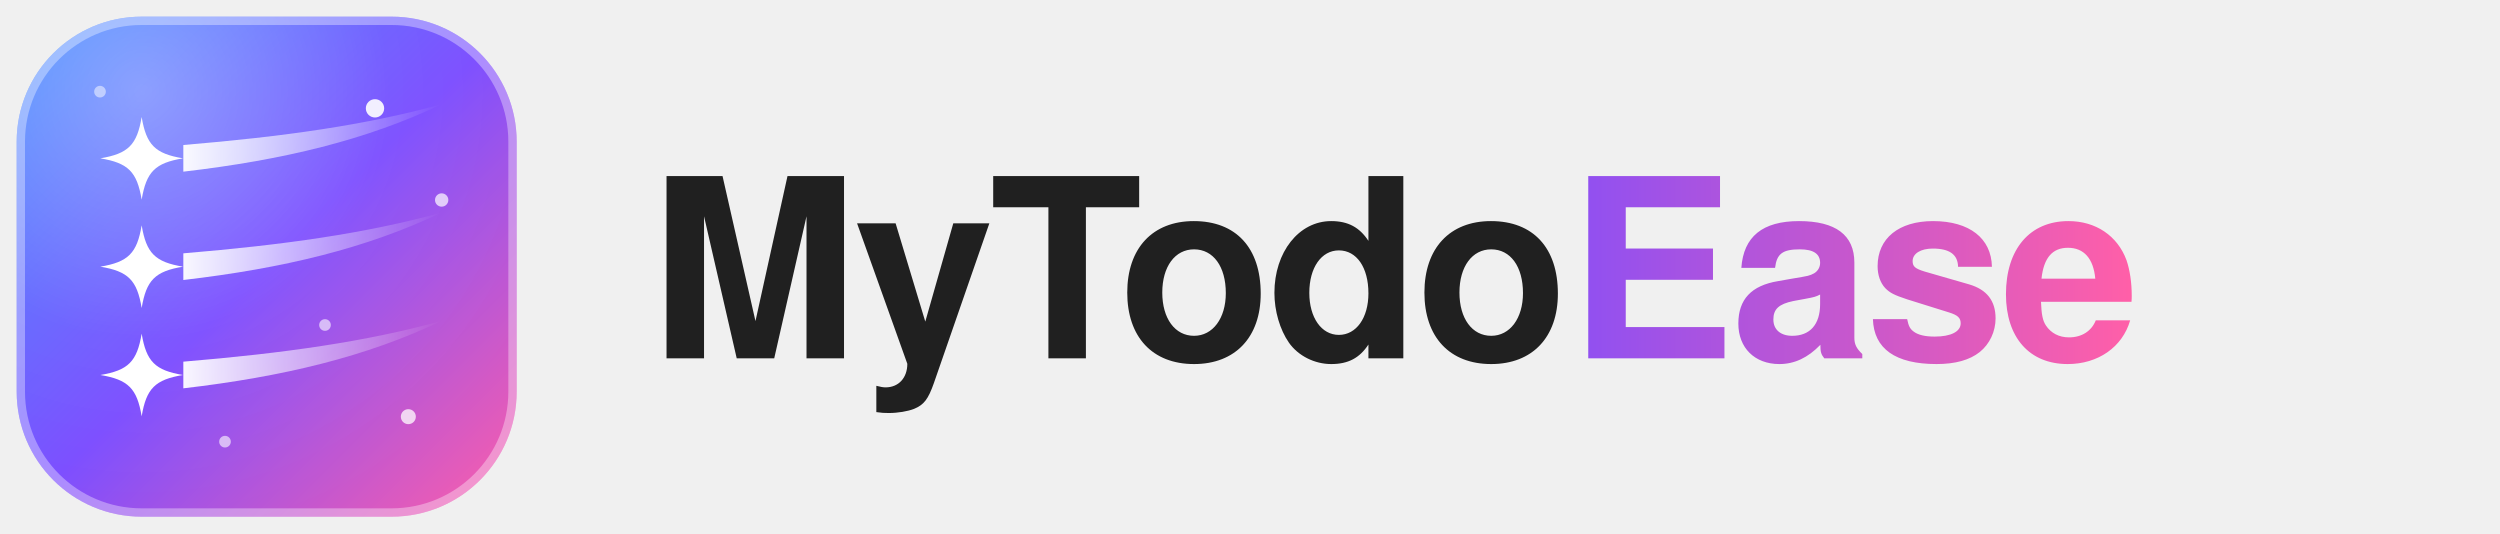
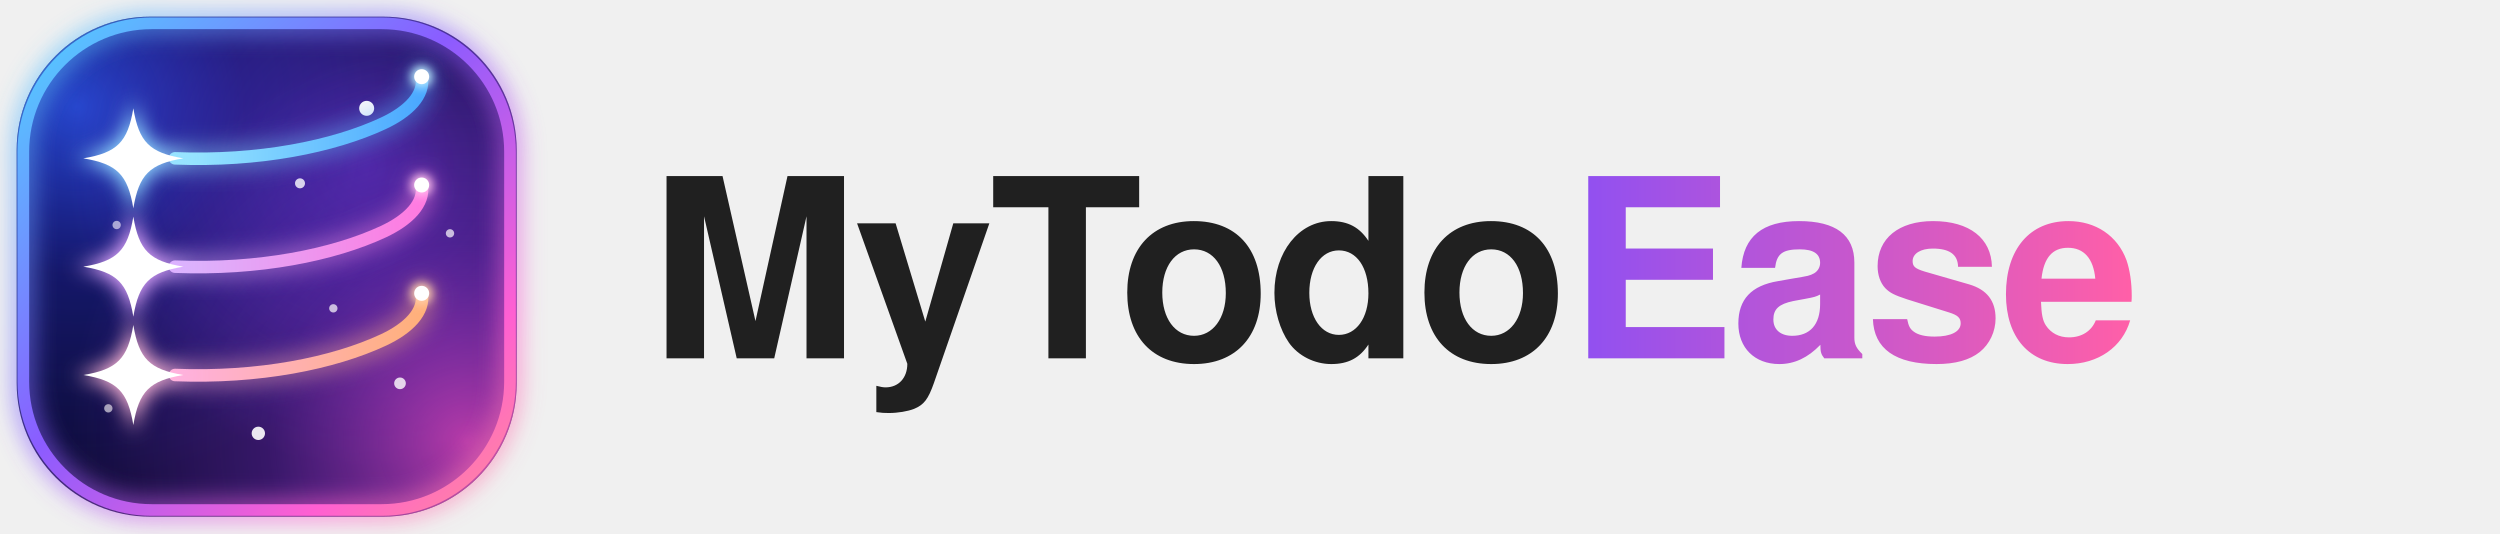
<svg xmlns="http://www.w3.org/2000/svg" viewBox="0 0 300 64" width="300" height="64" role="img" aria-label="MyTodoEase">
  <defs>
-     <linearGradient id="tile" x1="0" y1="0" x2="1" y2="1">
-       <stop offset="0" stop-color="#3f8cff" />
-       <stop offset="0.5" stop-color="#7b4dff" />
-       <stop offset="1" stop-color="#ff5fa8" />
+     <radialGradient id="neb-blue" cx="0.12" cy="0.18" r="0.75">
+       <stop offset="0" stop-color="#2f5bff" stop-opacity="0.75" />
+       <stop offset="0.45" stop-color="#2a3cff" stop-opacity="0.25" />
+       <stop offset="1" stop-color="#2a3cff" stop-opacity="0" />
+     </radialGradient>
+     <radialGradient id="neb-pink" cx="0.9" cy="0.85" r="0.8">
+       <stop offset="0" stop-color="#ff4fd8" stop-opacity="0.7" />
+       <stop offset="0.5" stop-color="#b43cff" stop-opacity="0.25" />
+       <stop offset="1" stop-color="#b43cff" stop-opacity="0" />
+     </radialGradient>
+     <radialGradient id="neb-violet" cx="0.7" cy="0.3" r="0.6">
+       <stop offset="0" stop-color="#7b3fff" stop-opacity="0.45" />
+       <stop offset="1" stop-color="#7b3fff" stop-opacity="0" />
+     </radialGradient>
+     <linearGradient id="rim" x1="0" y1="0" x2="1" y2="1">
+       <stop offset="0" stop-color="#4fd2ff" />
+       <stop offset="0.45" stop-color="#8b5cff" />
+       <stop offset="0.8" stop-color="#ff5fd2" />
+       <stop offset="1" stop-color="#ff8a9a" />
    </linearGradient>
+     <linearGradient id="row1" x1="0" y1="0" x2="1" y2="0">
+       <stop offset="0" stop-color="#9be9ff" />
+       <stop offset="1" stop-color="#4aa8ff" />
+     </linearGradient>
+     <linearGradient id="row2" x1="0" y1="0" x2="1" y2="0">
+       <stop offset="0" stop-color="#d9b6ff" />
+       <stop offset="1" stop-color="#ff7ae0" />
+     </linearGradient>
+     <linearGradient id="row3" x1="0" y1="0" x2="1" y2="0">
+       <stop offset="0" stop-color="#ffb0e0" />
+       <stop offset="1" stop-color="#ffb07a" />
+     </linearGradient>
+     <filter id="glow" x="-40%" y="-40%" width="180%" height="180%">
+       <feGaussianBlur stdDeviation="1.3" />
+     </filter>
+     <filter id="glow-soft" x="-40%" y="-40%" width="180%" height="180%">
+       <feGaussianBlur stdDeviation="0.6" />
+     </filter>
    <linearGradient id="brand" x1="0" y1="0" x2="1" y2="0">
      <stop offset="0" stop-color="#3f8cff" />
      <stop offset="0.55" stop-color="#7b4dff" />
      <stop offset="1" stop-color="#ff5fa8" />
    </linearGradient>
-     <radialGradient id="glass" cx="0.25" cy="0.15" r="0.9">
-       <stop offset="0" stop-color="#ffffff" stop-opacity="0.32" />
-       <stop offset="0.55" stop-color="#ffffff" stop-opacity="0.04" />
-       <stop offset="1" stop-color="#ffffff" stop-opacity="0" />
-     </radialGradient>
-     <linearGradient id="trail1" gradientUnits="userSpaceOnUse" x1="22" y1="0" x2="53" y2="0">
-       <stop offset="0" stop-color="#ffffff" stop-opacity="0.95" />
-       <stop offset="1" stop-color="#ffffff" stop-opacity="0" />
-     </linearGradient>
+     <clipPath id="tile">
+       <rect x="2" y="2" width="60" height="60" rx="16" />
+     </clipPath>
  </defs>
-   <rect x="2" y="2" width="60" height="60" rx="15" fill="url(#tile)" />
-   <rect x="2" y="2" width="60" height="60" rx="15" fill="url(#glass)" />
-   <rect x="2.5" y="2.5" width="59" height="59" rx="14.5" fill="none" stroke="#ffffff" stroke-opacity="0.35" />
+   <rect x="2" y="2" width="60" height="60" rx="16" fill="#0d0b36" />
+   <g clip-path="url(#tile)">
+     <rect x="2" y="2" width="60" height="60" fill="url(#neb-blue)" />
+     <rect x="2" y="2" width="60" height="60" fill="url(#neb-violet)" />
+     <rect x="2" y="2" width="60" height="60" fill="url(#neb-pink)" />
+   </g>
+   <rect x="2.8" y="2.8" width="58.4" height="58.4" rx="15.4" fill="none" stroke="url(#rim)" stroke-width="3" stroke-opacity="0.55" filter="url(#glow)" />
+   <rect x="2.8" y="2.8" width="58.4" height="58.4" rx="15.4" fill="none" stroke="url(#rim)" stroke-width="1.4" />
  <g fill="#ffffff">
-     <circle cx="45" cy="13" r="1.1" opacity="0.9" />
-     <circle cx="53" cy="24" r="0.8" opacity="0.7" />
-     <circle cx="39" cy="39" r="0.7" opacity="0.6" />
-     <circle cx="49" cy="50" r="0.9" opacity="0.75" />
-     <circle cx="27" cy="53" r="0.7" opacity="0.6" />
-     <circle cx="12" cy="11" r="0.7" opacity="0.5" />
+     <circle cx="44" cy="13" r="0.9" opacity="0.95" />
+     <circle cx="36" cy="22" r="0.6" opacity="0.8" />
+     <circle cx="54" cy="28" r="0.5" opacity="0.7" />
+     <circle cx="14" cy="27" r="0.5" opacity="0.6" />
+     <circle cx="40" cy="37" r="0.5" opacity="0.7" />
+     <circle cx="48" cy="46" r="0.7" opacity="0.8" />
+     <circle cx="31" cy="52" r="0.8" opacity="0.9" />
+     <circle cx="13" cy="49" r="0.5" opacity="0.6" />
  </g>
-   <path d="M22 17.4 C34 16.4, 44 15, 53 12.5 C44 16.8, 34 19.2, 22 20.6 Z" fill="url(#trail1)" />
-   <path d="M22 30.4 C34 29.4, 44 28, 53 25.5 C44 29.8, 34 32.2, 22 33.6 Z" fill="url(#trail1)" />
-   <path d="M22 43.4 C34 42.4, 44 41, 53 38.5 C44 42.8, 34 45.2, 22 46.6 Z" fill="url(#trail1)" />
+   <g fill="none" stroke-linecap="round">
+     <path d="M21 19 C31 19.4, 40 17.6, 46 14.8 C49 13.4, 51 11.4, 50.6 9.2" stroke="url(#row1)" stroke-width="3" stroke-opacity="0.45" filter="url(#glow)" />
+     <path d="M21 19 C31 19.4, 40 17.6, 46 14.8 C49 13.4, 51 11.4, 50.6 9.2" stroke="url(#row1)" stroke-width="1.5" />
+     <path d="M21 32 C31 32.4, 40 30.6, 46 27.8 C49 26.4, 51 24.4, 50.6 22.2" stroke="url(#row2)" stroke-width="3" stroke-opacity="0.45" filter="url(#glow)" />
+     <path d="M21 32 C31 32.4, 40 30.6, 46 27.8 C49 26.4, 51 24.4, 50.6 22.2" stroke="url(#row2)" stroke-width="1.5" />
+     <path d="M21 45 C31 45.4, 40 43.6, 46 40.8 C49 39.4, 51 37.4, 50.6 35.2" stroke="url(#row3)" stroke-width="3" stroke-opacity="0.45" filter="url(#glow)" />
+     <path d="M21 45 C31 45.4, 40 43.6, 46 40.8 C49 39.4, 51 37.4, 50.6 35.2" stroke="url(#row3)" stroke-width="1.5" />
+   </g>
  <g fill="#ffffff">
-     <path transform="translate(17 19) scale(0.62)" d="M0 -8 C0.9 -2.6, 2.6 -0.9, 8 0 C2.6 0.9, 0.9 2.6, 0 8 C-0.9 2.6, -2.6 0.9, -8 0 C-2.6 -0.9, -0.9 -2.6, 0 -8 Z" />
-     <path transform="translate(17 32) scale(0.62)" d="M0 -8 C0.9 -2.6, 2.6 -0.9, 8 0 C2.6 0.9, 0.9 2.6, 0 8 C-0.9 2.6, -2.6 0.9, -8 0 C-2.6 -0.9, -0.9 -2.6, 0 -8 Z" />
-     <path transform="translate(17 45) scale(0.62)" d="M0 -8 C0.9 -2.6, 2.6 -0.9, 8 0 C2.6 0.9, 0.9 2.6, 0 8 C-0.9 2.6, -2.6 0.9, -8 0 C-2.6 -0.9, -0.9 -2.6, 0 -8 Z" />
+     <circle cx="50.6" cy="9.2" r="1.3" fill="#bfefff" filter="url(#glow-soft)" />
+     <circle cx="50.6" cy="9.2" r="0.9" />
+     <circle cx="50.6" cy="22.2" r="1.3" fill="#ffc2f0" filter="url(#glow-soft)" />
+     <circle cx="50.6" cy="22.2" r="0.9" />
+     <circle cx="50.6" cy="35.2" r="1.3" fill="#ffd2b0" filter="url(#glow-soft)" />
+     <circle cx="50.6" cy="35.2" r="0.9" />
+   </g>
+   <g>
+     <path transform="translate(16 19) scale(0.9)" d="M0 -8 C0.9 -2.6, 2.6 -0.9, 8 0 C2.6 0.9, 0.9 2.6, 0 8 C-0.9 2.6, -2.6 0.9, -8 0 C-2.6 -0.9, -0.9 -2.6, 0 -8 Z" fill="#8fd8ff" filter="url(#glow)" />
+     <path transform="translate(16 19) scale(0.75)" d="M0 -8 C0.9 -2.6, 2.6 -0.9, 8 0 C2.6 0.9, 0.9 2.6, 0 8 C-0.9 2.6, -2.6 0.9, -8 0 C-2.6 -0.9, -0.9 -2.6, 0 -8 Z" fill="#ffffff" />
+     <path transform="translate(16 32) scale(0.9)" d="M0 -8 C0.9 -2.6, 2.6 -0.9, 8 0 C2.6 0.9, 0.9 2.6, 0 8 C-0.9 2.6, -2.6 0.9, -8 0 C-2.6 -0.9, -0.9 -2.6, 0 -8 Z" fill="#e2a8ff" filter="url(#glow)" />
+     <path transform="translate(16 32) scale(0.75)" d="M0 -8 C0.9 -2.6, 2.6 -0.9, 8 0 C2.6 0.9, 0.9 2.6, 0 8 C-0.9 2.6, -2.6 0.9, -8 0 C-2.6 -0.9, -0.9 -2.6, 0 -8 Z" fill="#ffffff" />
+     <path transform="translate(16 45) scale(0.9)" d="M0 -8 C0.9 -2.6, 2.6 -0.9, 8 0 C2.6 0.9, 0.9 2.6, 0 8 C-0.9 2.6, -2.6 0.9, -8 0 C-2.6 -0.9, -0.9 -2.6, 0 -8 Z" fill="#ffb8d8" filter="url(#glow)" />
+     <path transform="translate(16 45) scale(0.75)" d="M0 -8 C0.9 -2.6, 2.6 -0.9, 8 0 C2.6 0.9, 0.9 2.6, 0 8 C-0.9 2.6, -2.6 0.9, -8 0 C-2.6 -0.9, -0.9 -2.6, 0 -8 Z" fill="#ffffff" />
  </g>
  <text x="78" y="43" font-family="Segoe UI, system-ui, -apple-system, Helvetica, Arial, sans-serif" font-size="30" font-weight="600" fill="#202020" letter-spacing="-0.5">MyTodo<tspan fill="url(#brand)" font-weight="800">Ease</tspan>
  </text>
</svg>
